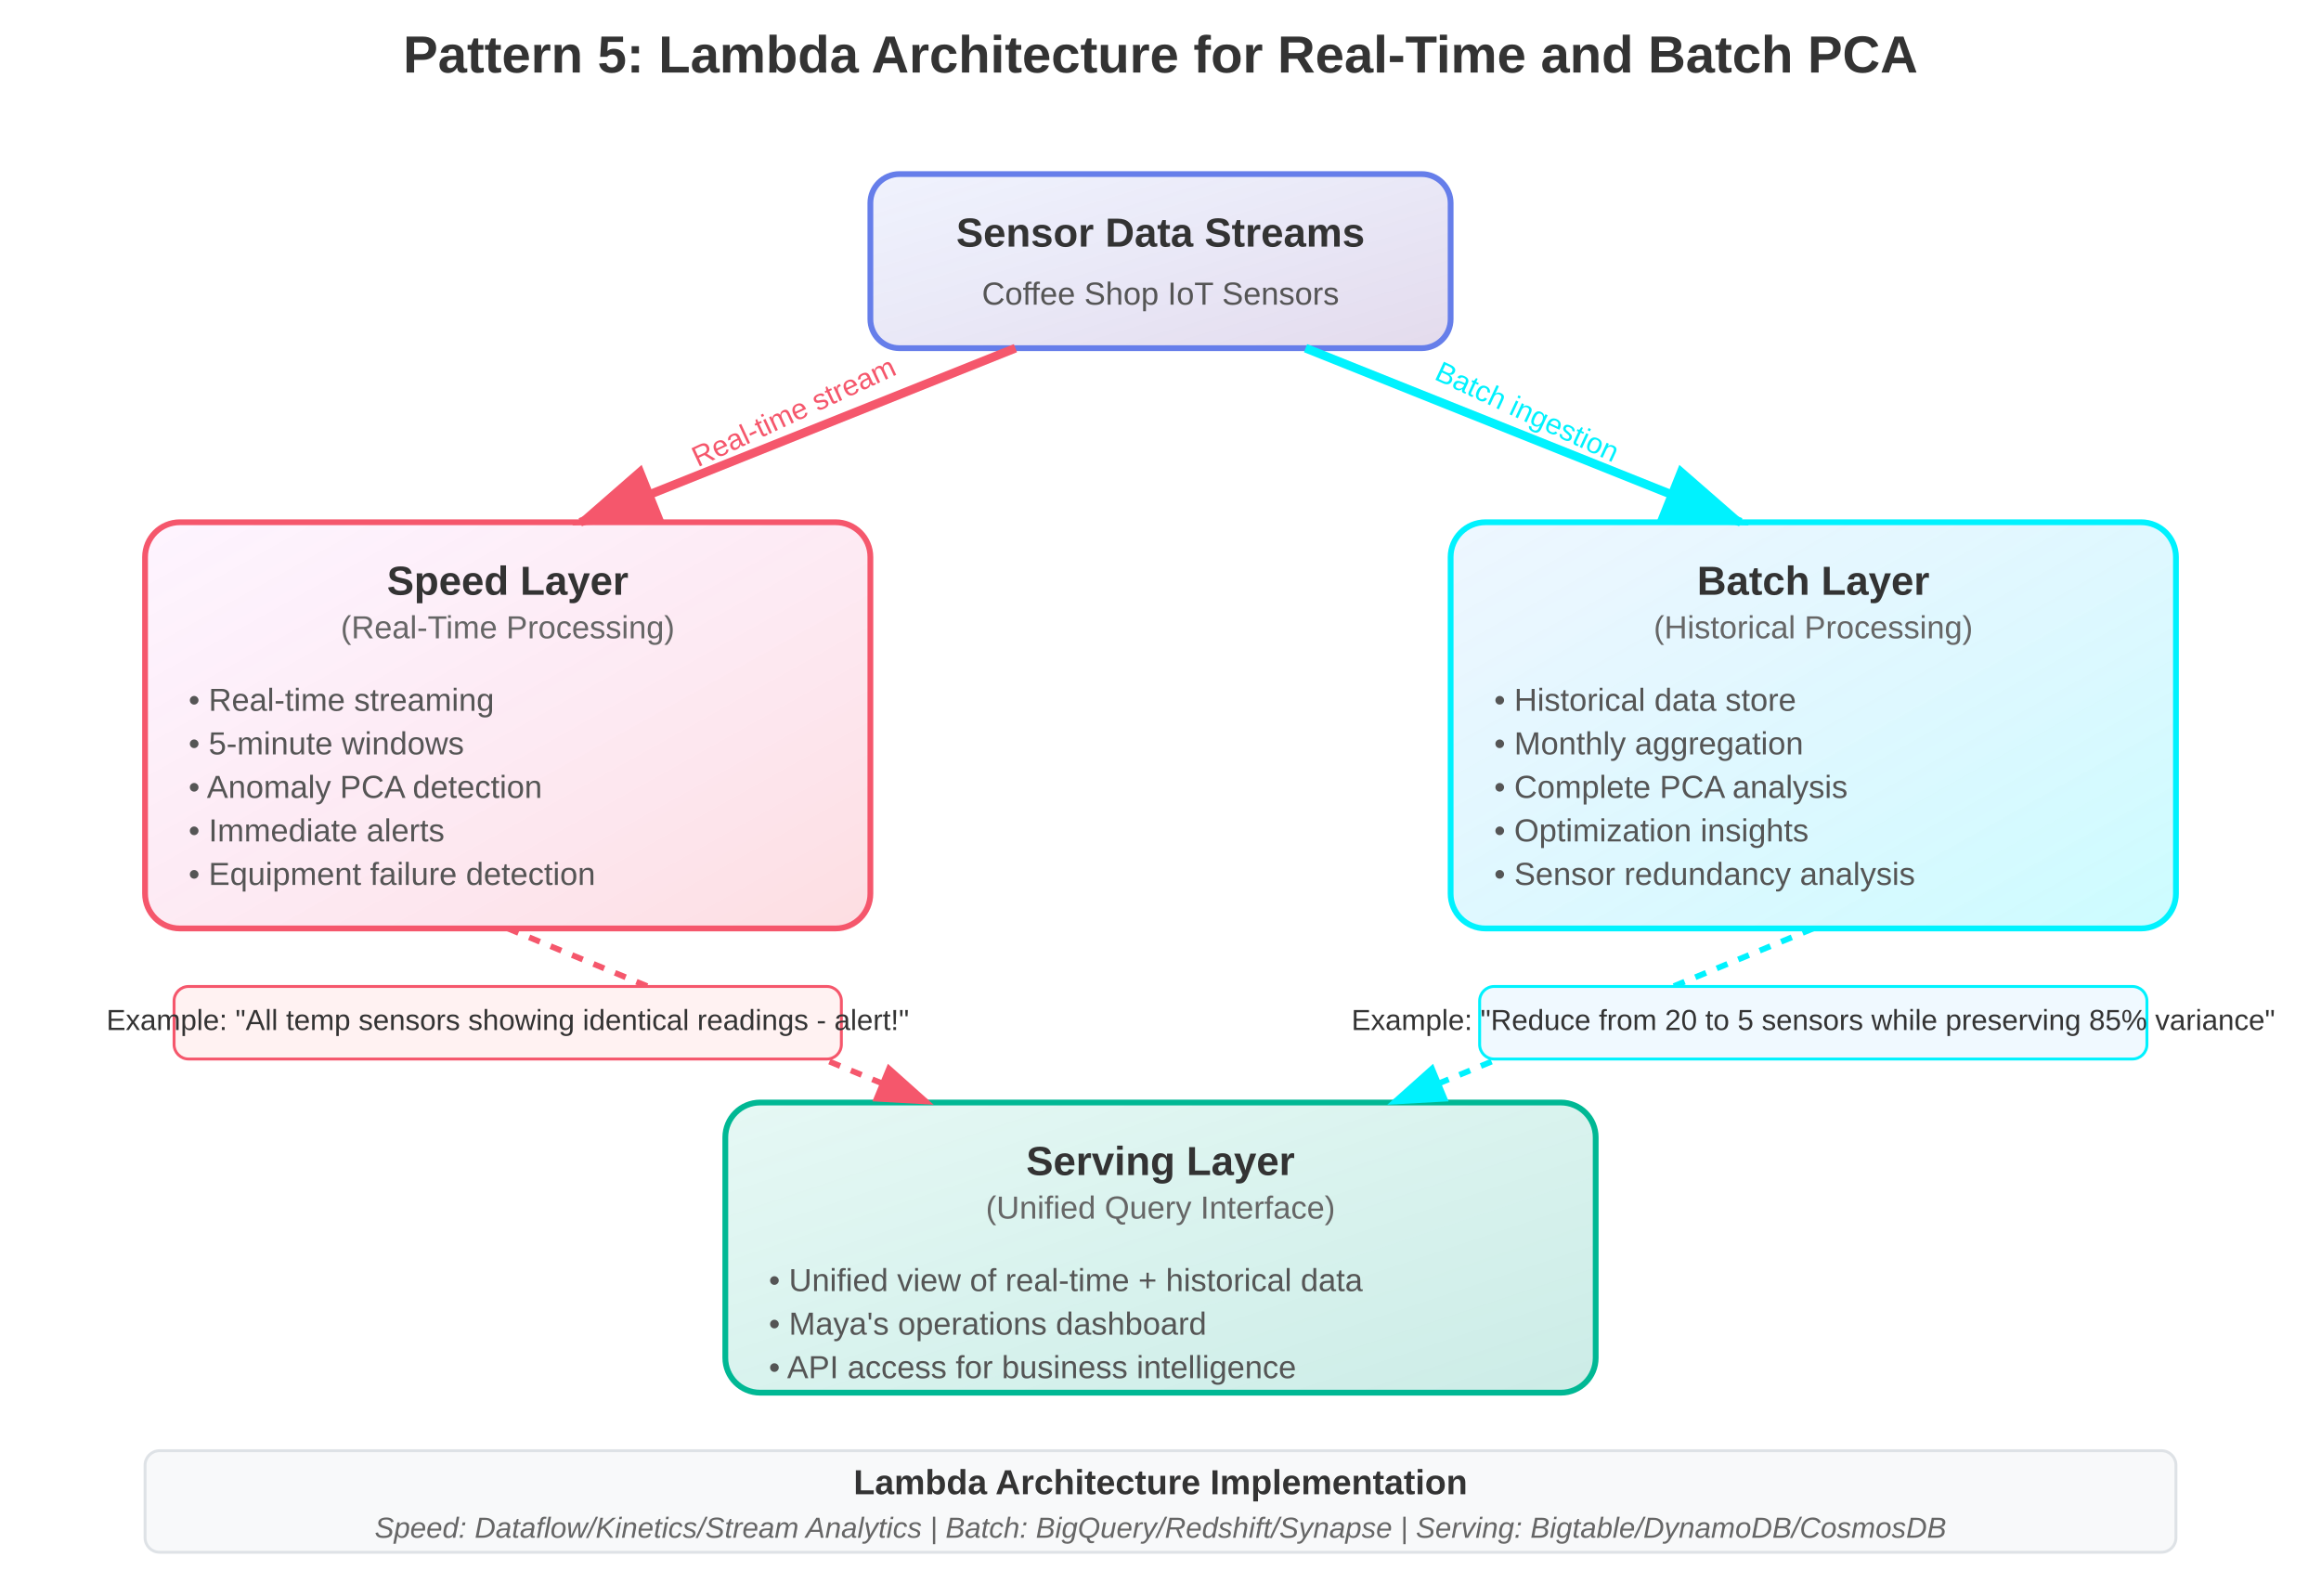
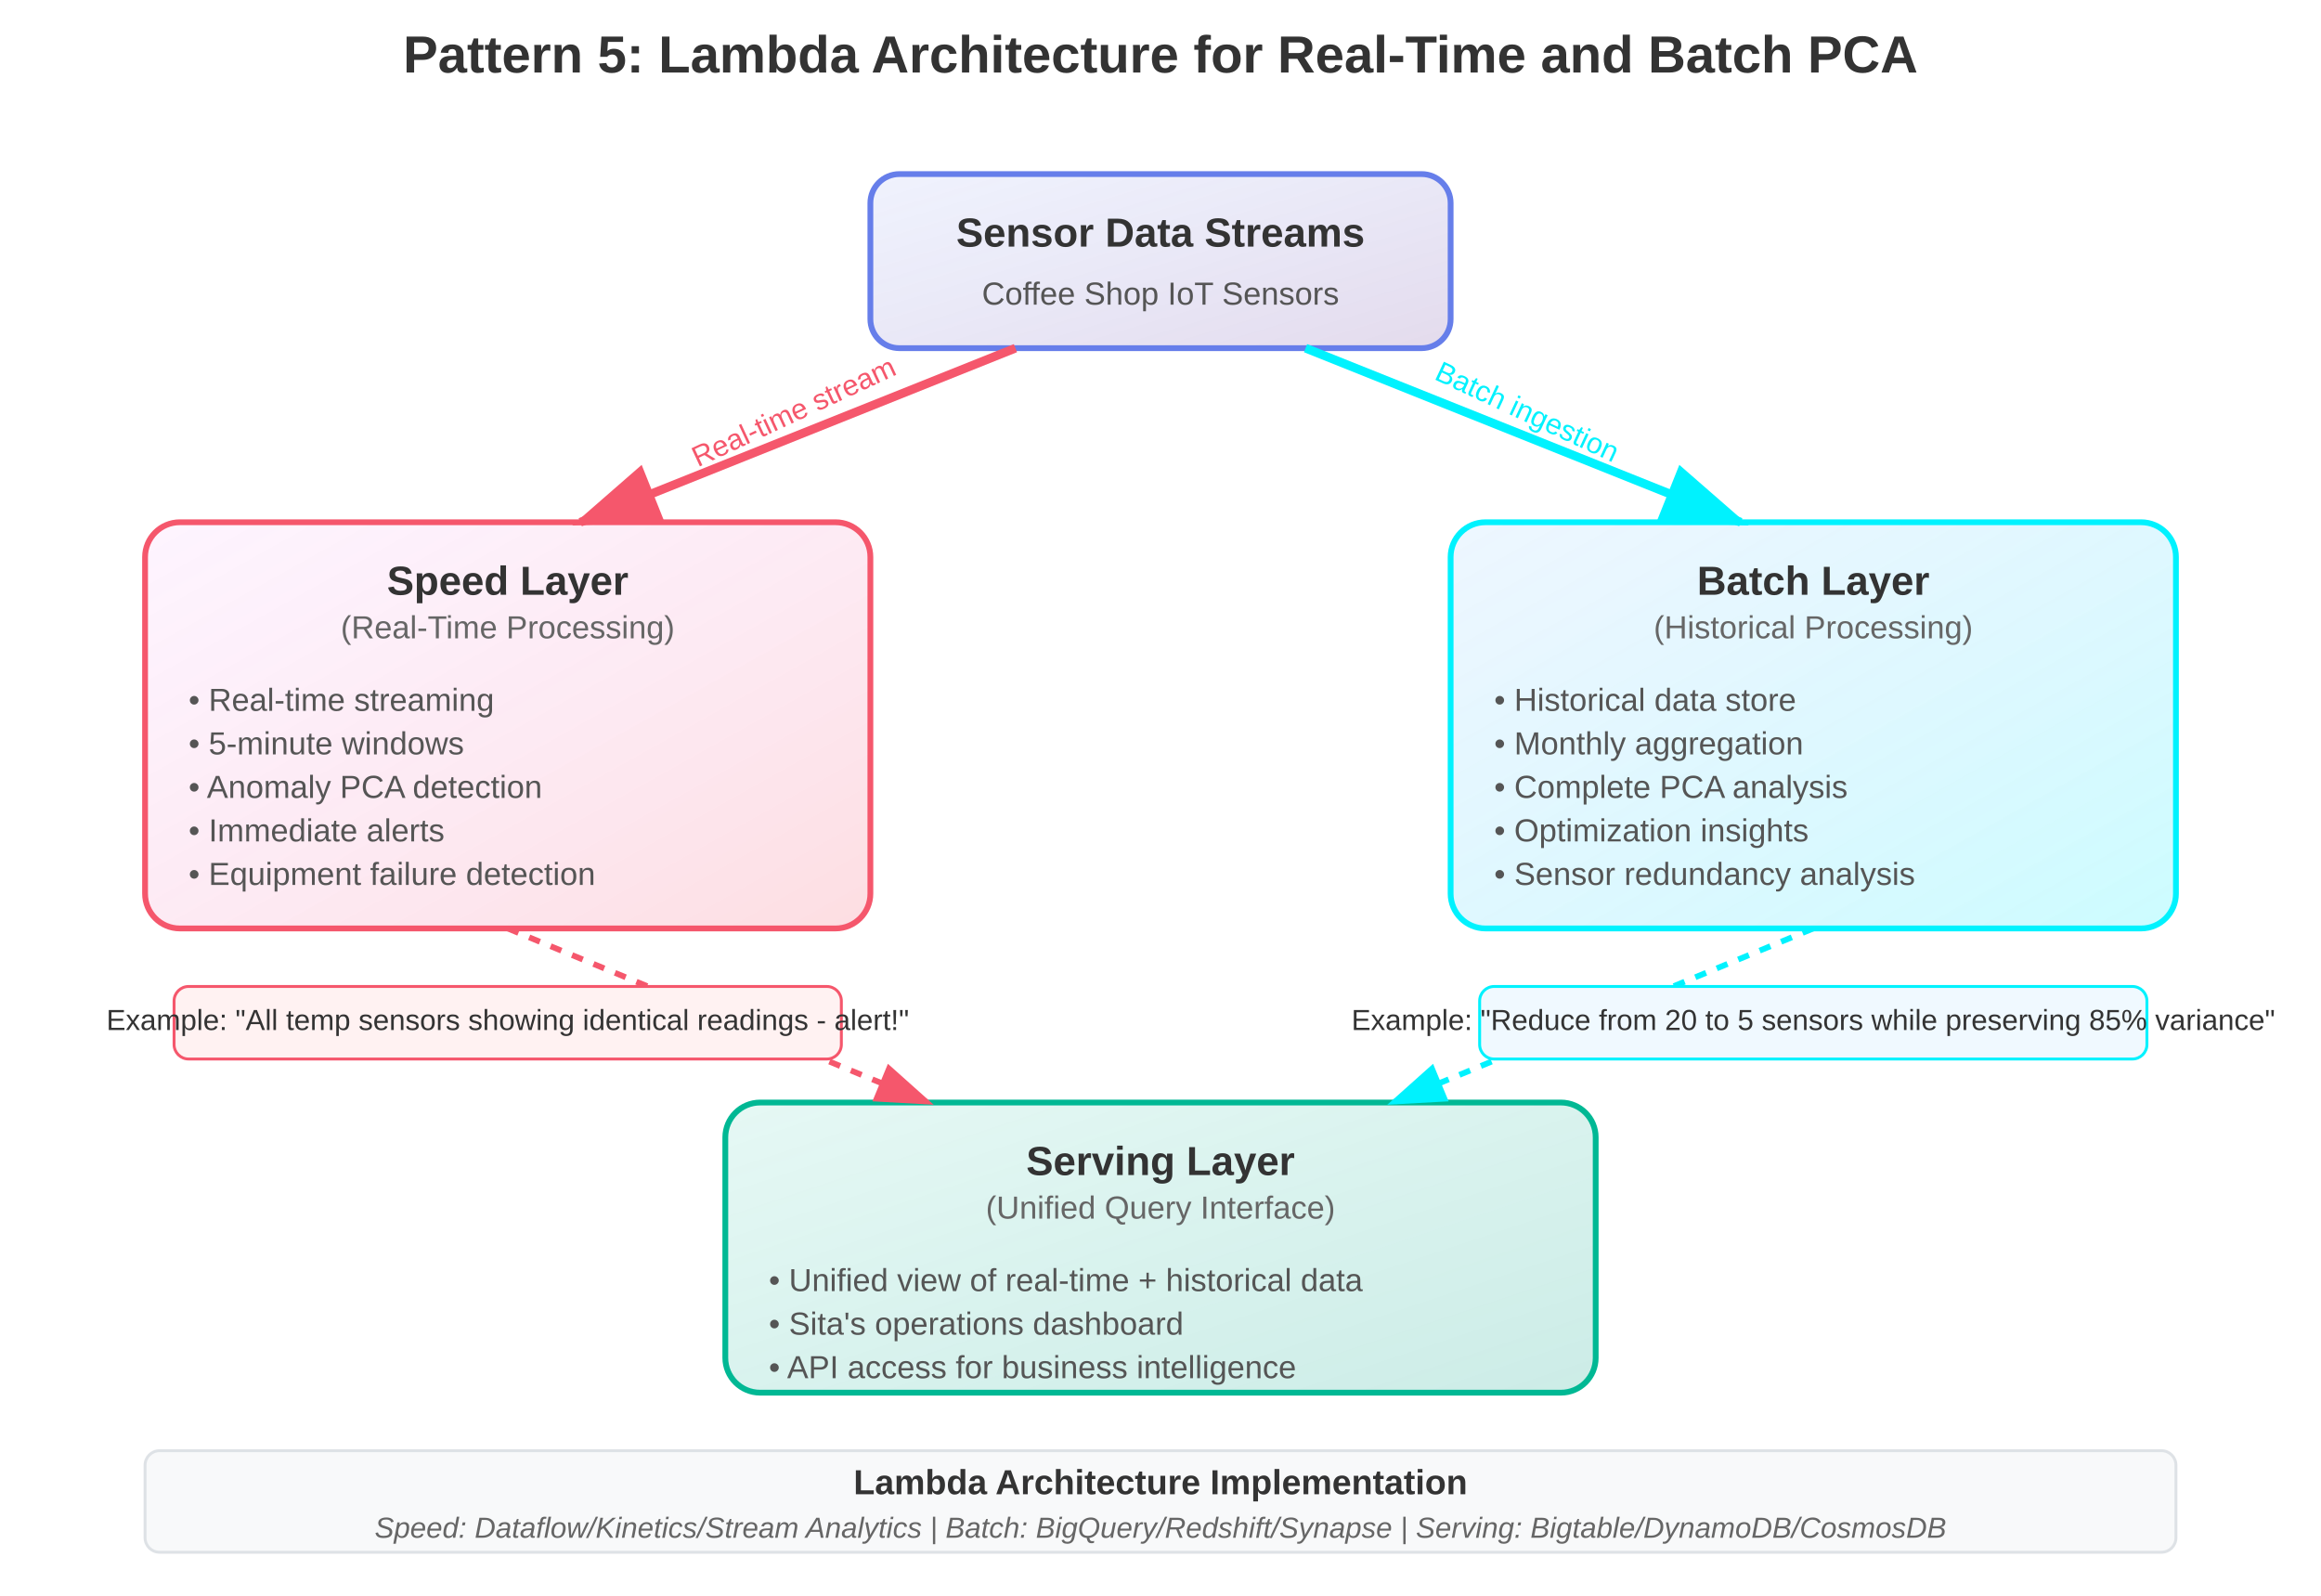
<svg xmlns="http://www.w3.org/2000/svg" width="800" height="550" viewBox="0 0 800 550">
  <defs>
    <linearGradient id="dataGrad" x1="0%" y1="0%" x2="100%" y2="100%">
      <stop offset="0%" style="stop-color:#667eea;stop-opacity:0.1" />
      <stop offset="100%" style="stop-color:#764ba2;stop-opacity:0.2" />
    </linearGradient>
    <linearGradient id="speedGrad" x1="0%" y1="0%" x2="100%" y2="100%">
      <stop offset="0%" style="stop-color:#f093fb;stop-opacity:0.1" />
      <stop offset="100%" style="stop-color:#f5576c;stop-opacity:0.2" />
    </linearGradient>
    <linearGradient id="batchGrad" x1="0%" y1="0%" x2="100%" y2="100%">
      <stop offset="0%" style="stop-color:#4facfe;stop-opacity:0.1" />
      <stop offset="100%" style="stop-color:#00f2fe;stop-opacity:0.2" />
    </linearGradient>
    <linearGradient id="servingGrad" x1="0%" y1="0%" x2="100%" y2="100%">
      <stop offset="0%" style="stop-color:#00b894;stop-opacity:0.1" />
      <stop offset="100%" style="stop-color:#00a085;stop-opacity:0.2" />
    </linearGradient>
  </defs>
  <text x="400" y="25" text-anchor="middle" font-family="Arial, sans-serif" font-size="18" font-weight="bold" fill="#333">
    Pattern 5: Lambda Architecture for Real-Time and Batch PCA
  </text>
  <g>
    <rect x="300" y="60" width="200" height="60" fill="url(#dataGrad)" stroke="#667eea" stroke-width="2" rx="10" />
    <text x="400" y="85" text-anchor="middle" font-family="Arial, sans-serif" font-size="14" font-weight="bold" fill="#333">Sensor Data Streams</text>
    <text x="400" y="105" text-anchor="middle" font-family="Arial, sans-serif" font-size="11" fill="#555">Coffee Shop IoT Sensors</text>
  </g>
  <g>
    <rect x="50" y="180" width="250" height="140" fill="url(#speedGrad)" stroke="#f5576c" stroke-width="2" rx="12" />
    <text x="175" y="205" text-anchor="middle" font-family="Arial, sans-serif" font-size="14" font-weight="bold" fill="#333">Speed Layer</text>
    <text x="175" y="220" text-anchor="middle" font-family="Arial, sans-serif" font-size="11" fill="#666">(Real-Time Processing)</text>
    <g font-family="Arial, sans-serif" font-size="11" fill="#555">
      <text x="65" y="245">• Real-time streaming</text>
      <text x="65" y="260">• 5-minute windows</text>
      <text x="65" y="275">• Anomaly PCA detection</text>
      <text x="65" y="290">• Immediate alerts</text>
      <text x="65" y="305">• Equipment failure detection</text>
    </g>
  </g>
  <g>
    <rect x="500" y="180" width="250" height="140" fill="url(#batchGrad)" stroke="#00f2fe" stroke-width="2" rx="12" />
    <text x="625" y="205" text-anchor="middle" font-family="Arial, sans-serif" font-size="14" font-weight="bold" fill="#333">Batch Layer</text>
    <text x="625" y="220" text-anchor="middle" font-family="Arial, sans-serif" font-size="11" fill="#666">(Historical Processing)</text>
    <g font-family="Arial, sans-serif" font-size="11" fill="#555">
      <text x="515" y="245">• Historical data store</text>
      <text x="515" y="260">• Monthly aggregation</text>
      <text x="515" y="275">• Complete PCA analysis</text>
      <text x="515" y="290">• Optimization insights</text>
      <text x="515" y="305">• Sensor redundancy analysis</text>
    </g>
  </g>
  <g>
    <rect x="250" y="380" width="300" height="100" fill="url(#servingGrad)" stroke="#00b894" stroke-width="2" rx="12" />
    <text x="400" y="405" text-anchor="middle" font-family="Arial, sans-serif" font-size="14" font-weight="bold" fill="#333">Serving Layer</text>
    <text x="400" y="420" text-anchor="middle" font-family="Arial, sans-serif" font-size="11" fill="#666">(Unified Query Interface)</text>
    <g font-family="Arial, sans-serif" font-size="11" fill="#555">
      <text x="265" y="445">• Unified view of real-time + historical data</text>
-       <text x="265" y="460">• Maya's operations dashboard</text>
+       <text x="265" y="460">• Sita's operations dashboard</text>
      <text x="265" y="475">• API access for business intelligence</text>
    </g>
  </g>
  <g>
    <path d="M 350 120 L 200 180" stroke="#f5576c" stroke-width="3" marker-end="url(#speedArrow)" />
    <text x="275" y="145" text-anchor="middle" font-family="Arial, sans-serif" font-size="10" fill="#f5576c" transform="rotate(-25 275 145)">
      Real-time stream
    </text>
    <path d="M 450 120 L 600 180" stroke="#00f2fe" stroke-width="3" marker-end="url(#batchArrow)" />
    <text x="525" y="145" text-anchor="middle" font-family="Arial, sans-serif" font-size="10" fill="#00f2fe" transform="rotate(25 525 145)">
      Batch ingestion
    </text>
    <path d="M 175 320 L 320 380" stroke="#f5576c" stroke-width="2" stroke-dasharray="4,4" marker-end="url(#speedArrow)" />
    <path d="M 625 320 L 480 380" stroke="#00f2fe" stroke-width="2" stroke-dasharray="4,4" marker-end="url(#batchArrow)" />
  </g>
  <g>
    <rect x="60" y="340" width="230" height="25" fill="#fff2f2" stroke="#f5576c" stroke-width="1" rx="5" />
    <text x="175" y="355" text-anchor="middle" font-family="Arial, sans-serif" font-size="10" fill="#333">
      Example: "All temp sensors showing identical readings - alert!"
    </text>
    <rect x="510" y="340" width="230" height="25" fill="#f0f9ff" stroke="#00f2fe" stroke-width="1" rx="5" />
    <text x="625" y="355" text-anchor="middle" font-family="Arial, sans-serif" font-size="10" fill="#333">
      Example: "Reduce from 20 to 5 sensors while preserving 85% variance"
    </text>
  </g>
  <rect x="50" y="500" width="700" height="35" fill="#f8f9fa" stroke="#dee2e6" stroke-width="1" rx="5" />
  <text x="400" y="515" text-anchor="middle" font-family="Arial, sans-serif" font-size="12" font-weight="bold" fill="#333">
    Lambda Architecture Implementation
  </text>
  <text x="400" y="530" text-anchor="middle" font-family="Arial, sans-serif" font-size="10" font-style="italic" fill="#666">
    Speed: Dataflow/Kinetics/Stream Analytics | Batch: BigQuery/Redshift/Synapse | Serving: Bigtable/DynamoDB/CosmosDB
  </text>
  <defs>
    <marker id="speedArrow" markerWidth="10" markerHeight="7" refX="9" refY="3.5" orient="auto">
      <polygon points="0 0, 10 3.5, 0 7" fill="#f5576c" />
    </marker>
    <marker id="batchArrow" markerWidth="10" markerHeight="7" refX="9" refY="3.5" orient="auto">
      <polygon points="0 0, 10 3.5, 0 7" fill="#00f2fe" />
    </marker>
  </defs>
</svg>
